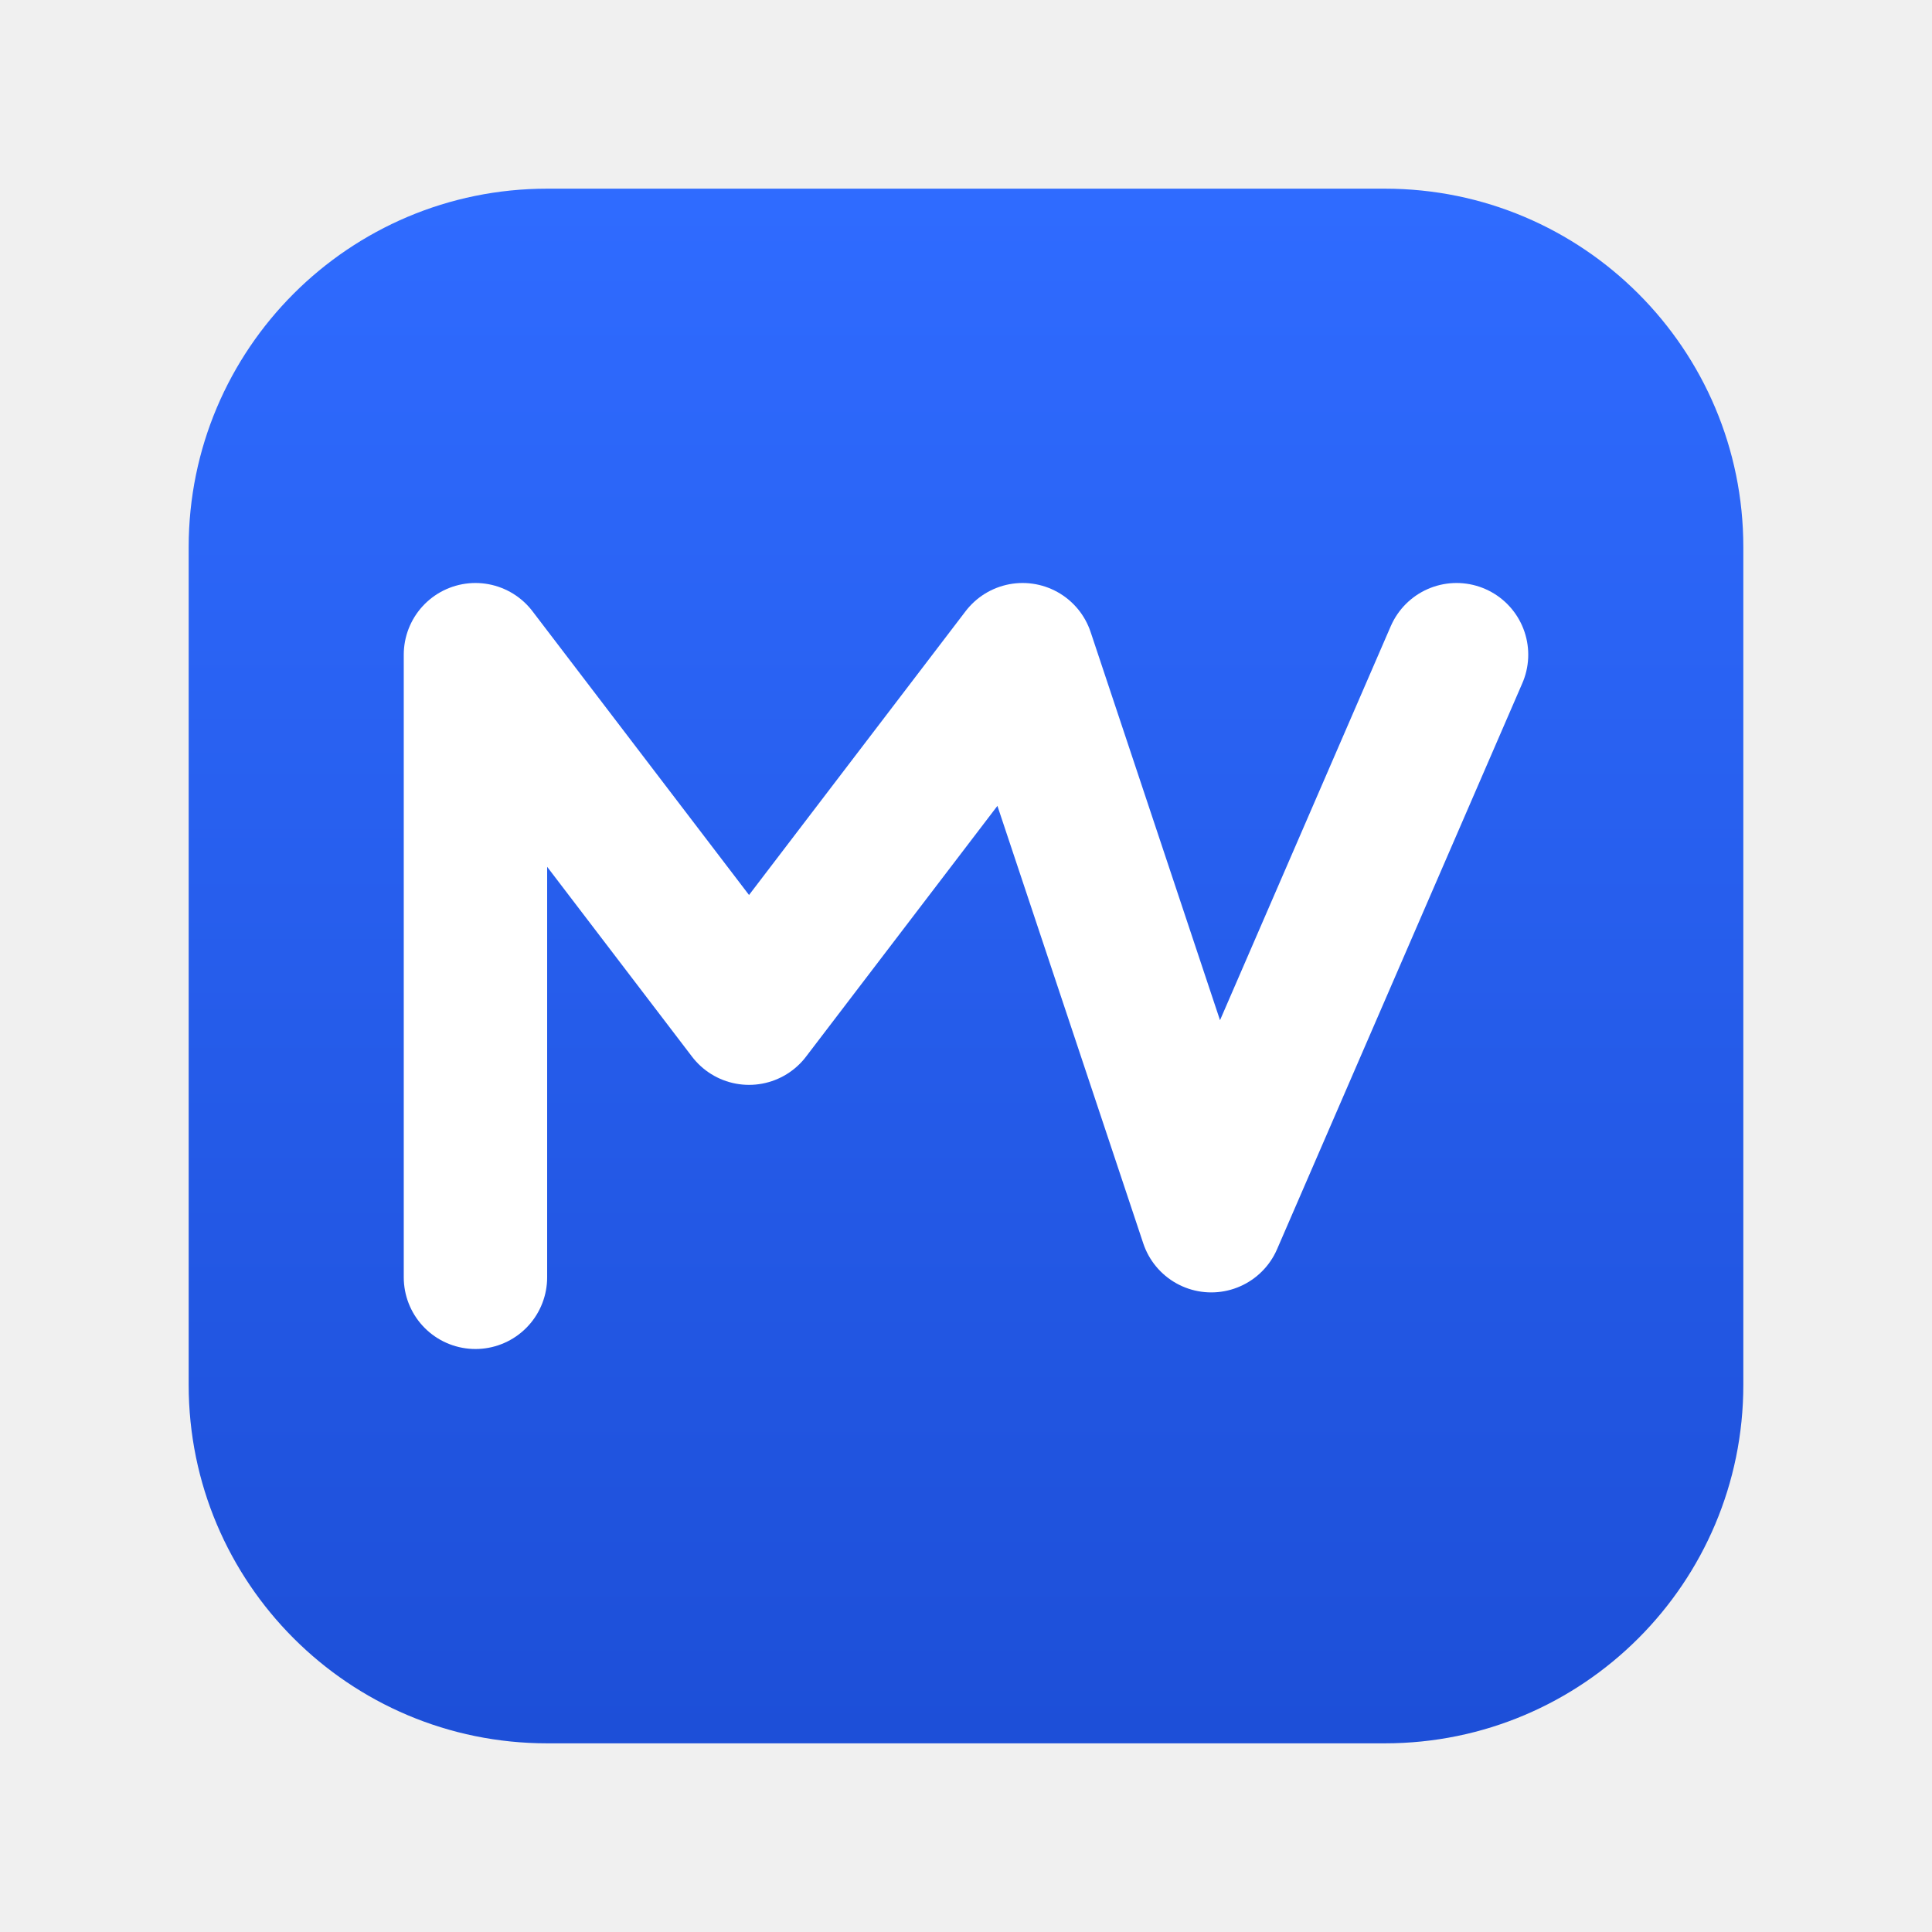
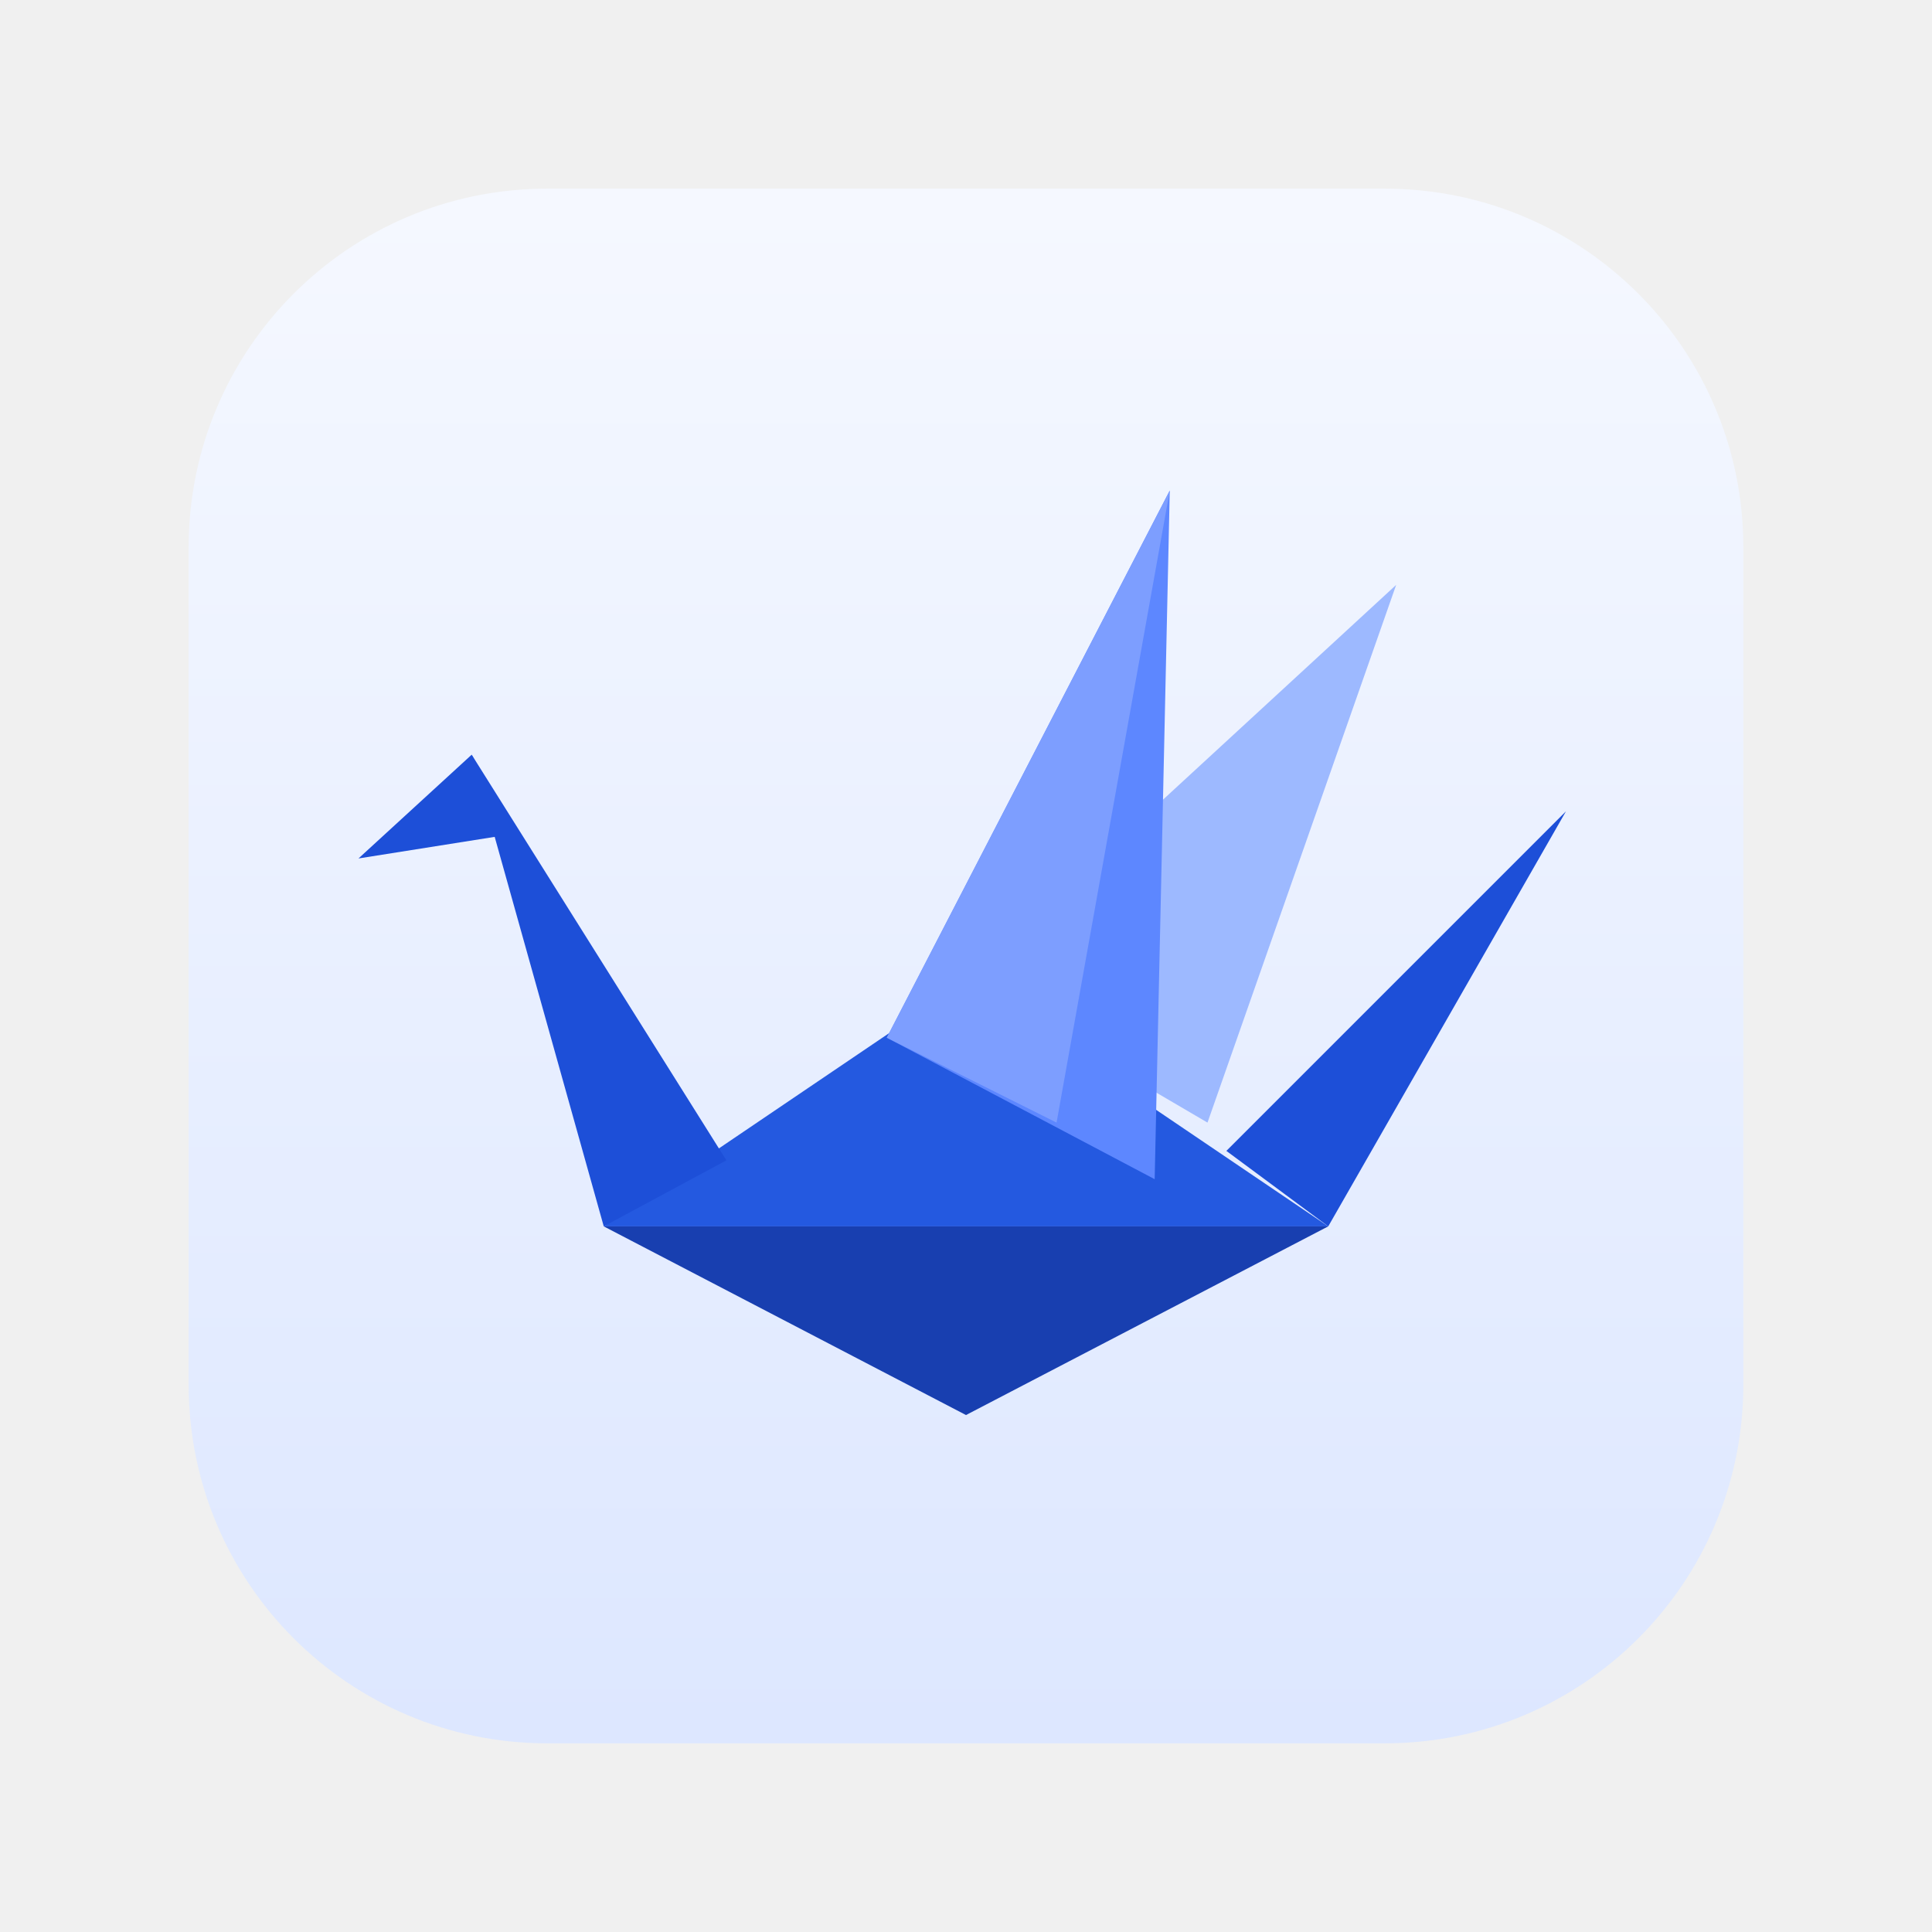
<svg xmlns="http://www.w3.org/2000/svg" viewBox="0 0 1024 1024">
  <defs>
    <linearGradient id="bg" x1="0" y1="0" x2="0" y2="1">
-       <stop offset="0" stop-color="#2F6BFF" />
-       <stop offset="1" stop-color="#1D4FD8" />
+       <stop offset="0" stop-color="#F5F8FF" />
+       <stop offset="1" stop-color="#DDE7FF" />
    </linearGradient>
  </defs>
  <rect x="100" y="100" width="824" height="824" rx="190" fill="url(#bg)" />
-   <path d="M252 677 V347 L397 537 L542 347 L642 647 L772 347" fill="none" stroke="#fff" stroke-width="76" stroke-linecap="round" stroke-linejoin="round" />
+   <g transform="translate(0 50)" stroke-linejoin="round">
+     <path d="M512 470 L740 260 L640 545 Z" fill="#9DB9FF" />
+     <path d="M830 380 L704 600 L650 560 Z" fill="#1D4FD8" />
+     <path d="M320 600 L512 470 L704 600 Z" fill="#2459E0" />
+     <path d="M320 600 L512 700 L704 600 Z" fill="#183FB0" />
+     <path d="M470 500 L620 210 L612 575 Z" fill="#5D87FF" />
+     <path d="M470 500 L620 210 L560 545 Z" fill="#7D9EFF" />
+     <path d="M320 600 L250 350 L385 565 Z" fill="#1D4FD8" />
+     <path d="M250 350 L190 405 L272 392 Z" fill="#1D4FD8" />
+   </g>
</svg>
